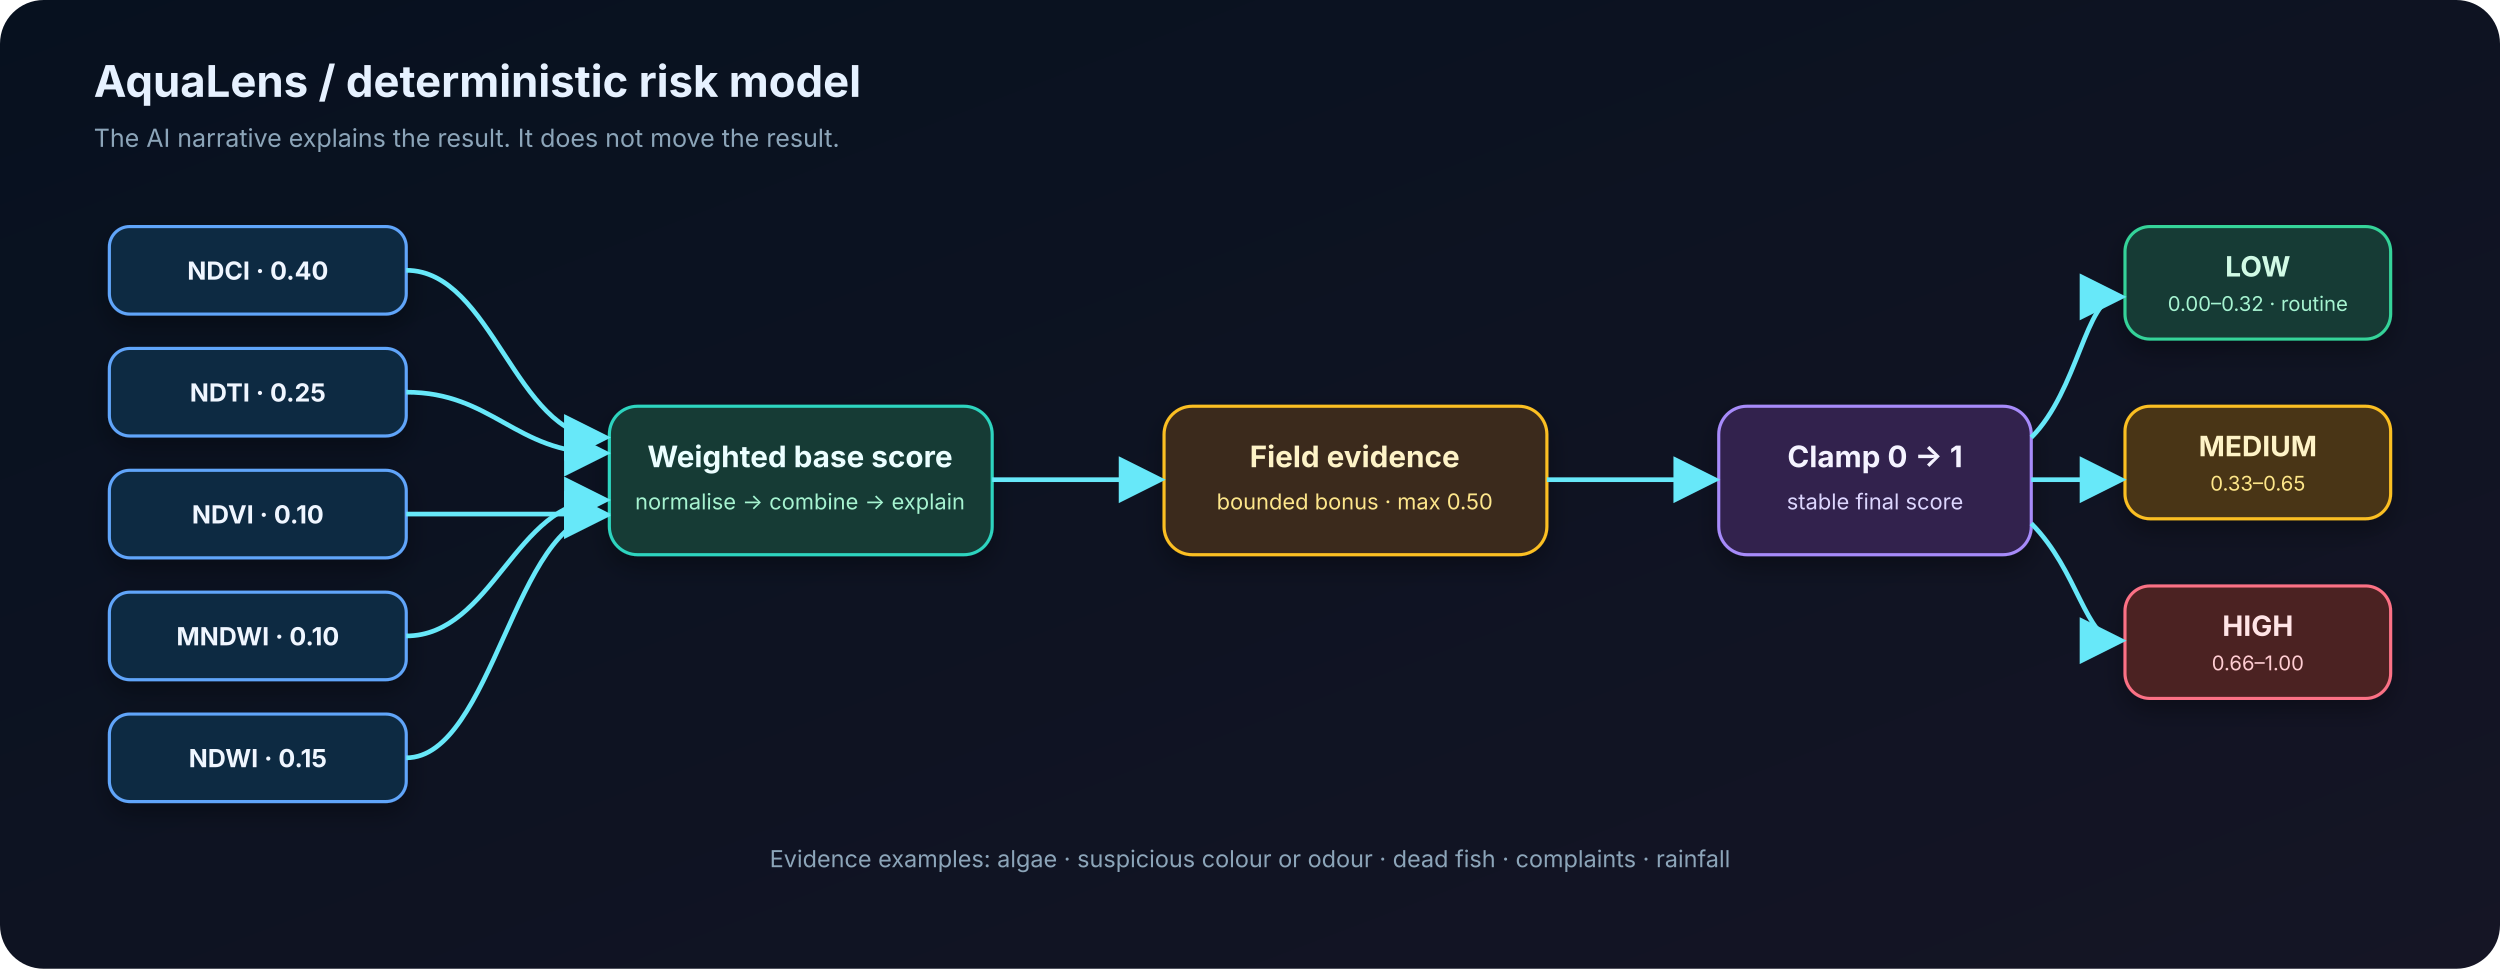
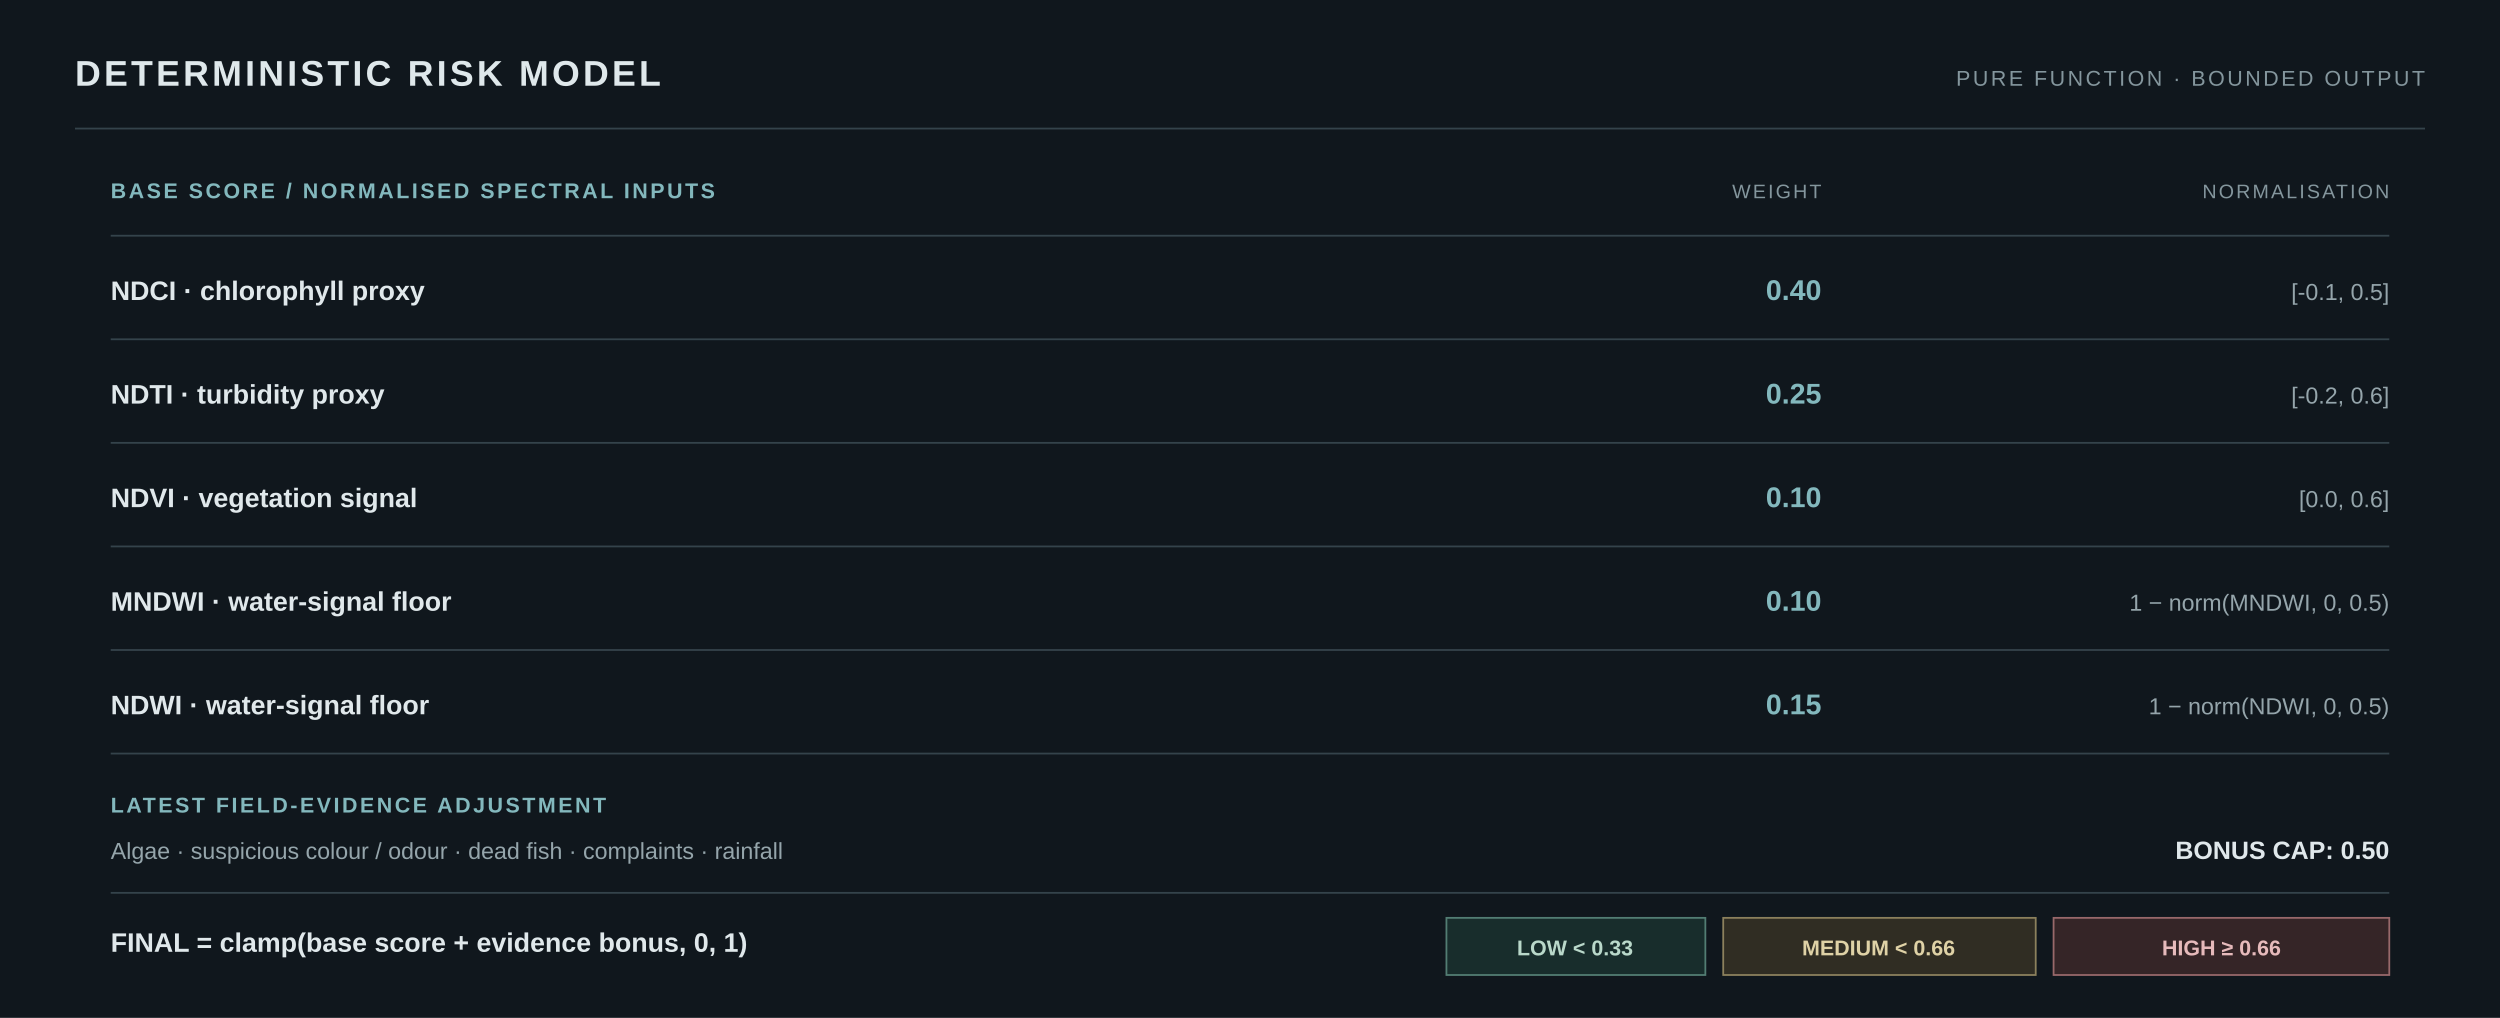
- <svg xmlns="http://www.w3.org/2000/svg" viewBox="0 0 1600 620" role="img" aria-labelledby="title desc">
-   <defs>
-     <linearGradient id="bg" x1="0" x2="1" y1="0" y2="1">
-       <stop stop-color="#07111f" />
-       <stop offset="1" stop-color="#151525" />
-     </linearGradient>
-     <filter id="shadow">
-       <feDropShadow dx="0" dy="7" stdDeviation="8" flood-color="#000" flood-opacity=".32" />
-     </filter>
-     <marker id="arrow" markerWidth="10" markerHeight="10" refX="8" refY="5" orient="auto">
-       <path d="M0 0L10 5L0 10Z" fill="#67e8f9" />
-     </marker>
-   </defs>
-   <rect width="1600" height="620" rx="28" fill="url(#bg)" />
-   <text x="60" y="62" fill="#e6f1ff" font-family="Inter,Arial,sans-serif" font-size="28" font-weight="700">AquaLens / deterministic risk model</text>
-   <text x="60" y="94" fill="#8ca5b9" font-family="Inter,Arial,sans-serif" font-size="16">The AI narrative explains the result. It does not move the result.</text>
-   <g font-family="Inter,Arial,sans-serif" filter="url(#shadow)">
-     <g fill="#102a43" stroke="#60a5fa" stroke-width="2">
-       <rect x="70" y="145" width="190" height="56" rx="13" />
-       <rect x="70" y="223" width="190" height="56" rx="13" />
-       <rect x="70" y="301" width="190" height="56" rx="13" />
-       <rect x="70" y="379" width="190" height="56" rx="13" />
-       <rect x="70" y="457" width="190" height="56" rx="13" />
+ <svg xmlns="http://www.w3.org/2000/svg" width="1400" height="570" viewBox="0 0 1400 570" role="img" aria-labelledby="title desc">
+   <rect width="1400" height="570" fill="#10171d" />
+   <text x="42" y="48" fill="#dfe8eb" font-family="Arial, Helvetica, sans-serif" font-size="20" font-weight="600" letter-spacing="1.8">DETERMINISTIC RISK MODEL</text>
+   <text x="1358" y="48" fill="#84969d" font-family="Arial, Helvetica, sans-serif" font-size="12" text-anchor="end" letter-spacing="1.4">PURE FUNCTION · BOUNDED OUTPUT</text>
+   <line x1="42" y1="72" x2="1358" y2="72" stroke="#34434b" stroke-width="1" />
+   <g font-family="Arial, Helvetica, sans-serif">
+     <text x="62" y="111" fill="#83b8bd" font-size="12" font-weight="700" letter-spacing="1.4">BASE SCORE / NORMALISED SPECTRAL INPUTS</text>
+     <text x="1020" y="111" fill="#84969d" font-size="11" text-anchor="end" letter-spacing="1.2">WEIGHT</text>
+     <text x="1338" y="111" fill="#84969d" font-size="11" text-anchor="end" letter-spacing="1.2">NORMALISATION</text>
+     <g stroke="#34434b" stroke-width="1">
+       <line x1="62" y1="132" x2="1338" y2="132" />
+       <line x1="62" y1="190" x2="1338" y2="190" />
+       <line x1="62" y1="248" x2="1338" y2="248" />
+       <line x1="62" y1="306" x2="1338" y2="306" />
+       <line x1="62" y1="364" x2="1338" y2="364" />
+       <line x1="62" y1="422" x2="1338" y2="422" />
    </g>
-     <g fill="#eff6ff" font-size="16" font-weight="700">
-       <text x="165" y="179" text-anchor="middle">NDCI · 0.40</text>
-       <text x="165" y="257" text-anchor="middle">NDTI · 0.25</text>
-       <text x="165" y="335" text-anchor="middle">NDVI · 0.10</text>
-       <text x="165" y="413" text-anchor="middle">MNDWI · 0.10</text>
-       <text x="165" y="491" text-anchor="middle">NDWI · 0.15</text>
+     <g fill="#e0e8eb" font-size="15" font-weight="600">
+       <text x="62" y="168">NDCI · chlorophyll proxy</text>
+       <text x="62" y="226">NDTI · turbidity proxy</text>
+       <text x="62" y="284">NDVI · vegetation signal</text>
+       <text x="62" y="342">MNDWI · water-signal floor</text>
+       <text x="62" y="400">NDWI · water-signal floor</text>
    </g>
-     <rect x="390" y="260" width="245" height="95" rx="18" fill="#123b36" stroke="#2dd4bf" stroke-width="2" />
-     <text x="512" y="299" text-anchor="middle" fill="#ecfeff" font-size="19" font-weight="700">Weighted base score</text>
-     <text x="512" y="326" text-anchor="middle" fill="#a7f3d0" font-size="14">normalise → combine → explain</text>
-     <rect x="745" y="260" width="245" height="95" rx="18" fill="#3b2a1f" stroke="#fbbf24" stroke-width="2" />
-     <text x="867" y="299" text-anchor="middle" fill="#fef3c7" font-size="19" font-weight="700">Field evidence</text>
-     <text x="867" y="326" text-anchor="middle" fill="#fde68a" font-size="14">bounded bonus · max 0.50</text>
-     <rect x="1100" y="260" width="200" height="95" rx="18" fill="#30214d" stroke="#a78bfa" stroke-width="2" />
-     <text x="1200" y="299" text-anchor="middle" fill="#f5f3ff" font-size="19" font-weight="700">Clamp 0 → 1</text>
-     <text x="1200" y="326" text-anchor="middle" fill="#ddd6fe" font-size="14">stable final score</text>
-     <g>
-       <rect x="1360" y="145" width="170" height="72" rx="16" fill="#123b36" stroke="#34d399" stroke-width="2" />
-       <text x="1445" y="177" text-anchor="middle" fill="#d1fae5" font-size="18" font-weight="700">LOW</text>
-       <text x="1445" y="199" text-anchor="middle" fill="#a7f3d0" font-size="13">0.00–0.32 · routine</text>
+     <g fill="#83b8bd" font-family="Arial, Helvetica, sans-serif" font-size="16" font-weight="600" text-anchor="end">
+       <text x="1020" y="168">0.40</text>
+       <text x="1020" y="226">0.25</text>
+       <text x="1020" y="284">0.10</text>
+       <text x="1020" y="342">0.10</text>
+       <text x="1020" y="400">0.15</text>
    </g>
-     <g>
-       <rect x="1360" y="260" width="170" height="72" rx="16" fill="#4a3512" stroke="#fbbf24" stroke-width="2" />
-       <text x="1445" y="292" text-anchor="middle" fill="#fef3c7" font-size="18" font-weight="700">MEDIUM</text>
-       <text x="1445" y="314" text-anchor="middle" fill="#fde68a" font-size="13">0.33–0.65</text>
+     <g fill="#95a5ab" font-size="13" text-anchor="end">
+       <text x="1338" y="168">[-0.1, 0.5]</text>
+       <text x="1338" y="226">[-0.2, 0.6]</text>
+       <text x="1338" y="284">[0.0, 0.6]</text>
+       <text x="1338" y="342">1 − norm(MNDWI, 0, 0.5)</text>
+       <text x="1338" y="400">1 − norm(NDWI, 0, 0.5)</text>
    </g>
-     <g>
-       <rect x="1360" y="375" width="170" height="72" rx="16" fill="#4c2020" stroke="#fb7185" stroke-width="2" />
-       <text x="1445" y="407" text-anchor="middle" fill="#ffe4e6" font-size="18" font-weight="700">HIGH</text>
-       <text x="1445" y="429" text-anchor="middle" fill="#fecdd3" font-size="13">0.66–1.00</text>
+     <text x="62" y="455" fill="#83b8bd" font-size="12" font-weight="700" letter-spacing="1.4">LATEST FIELD-EVIDENCE ADJUSTMENT</text>
+     <text x="62" y="481" fill="#95a5ab" font-size="13">Algae · suspicious colour / odour · dead fish · complaints · rainfall</text>
+     <text x="1338" y="481" fill="#e0e8eb" font-size="14" font-weight="600" text-anchor="end">BONUS CAP: 0.50</text>
+     <line x1="62" y1="500" x2="1338" y2="500" stroke="#34434b" stroke-width="1" />
+     <text x="62" y="533" fill="#e0e8eb" font-size="15" font-weight="600">FINAL = clamp(base score + evidence bonus, 0, 1)</text>
+     <g font-size="12" font-weight="700" text-anchor="middle">
+       <rect x="810" y="514" width="145" height="32" fill="#182d2c" stroke="#527d73" stroke-width="1" />
+       <text x="882" y="535" fill="#b9d8ca">LOW &lt; 0.33</text>
+       <rect x="965" y="514" width="175" height="32" fill="#302d23" stroke="#8b805c" stroke-width="1" />
+       <text x="1052" y="535" fill="#dfd2a6">MEDIUM &lt; 0.66</text>
+       <rect x="1150" y="514" width="188" height="32" fill="#352527" stroke="#98686a" stroke-width="1" />
+       <text x="1244" y="535" fill="#e6babb">HIGH ≥ 0.66</text>
    </g>
  </g>
-   <g stroke="#67e8f9" stroke-width="3" fill="none" marker-end="url(#arrow)">
-     <path d="M260 173 C315 173 330 280 385 280" />
-     <path d="M260 251 C315 251 330 290 385 290" />
-     <path d="M260 329H385" />
-     <path d="M260 407 C315 407 330 320 385 320" />
-     <path d="M260 485 C315 485 330 330 385 330" />
-     <path d="M635 307H740" />
-     <path d="M990 307H1095" />
-     <path d="M1300 280 C1330 250 1335 190 1355 190" />
-     <path d="M1300 307H1355" />
-     <path d="M1300 335 C1330 365 1335 410 1355 410" />
-   </g>
-   <text x="800" y="555" fill="#8ca5b9" font-family="Inter,Arial,sans-serif" font-size="15" text-anchor="middle">Evidence examples: algae · suspicious colour or odour · dead fish · complaints · rainfall</text>
</svg>
